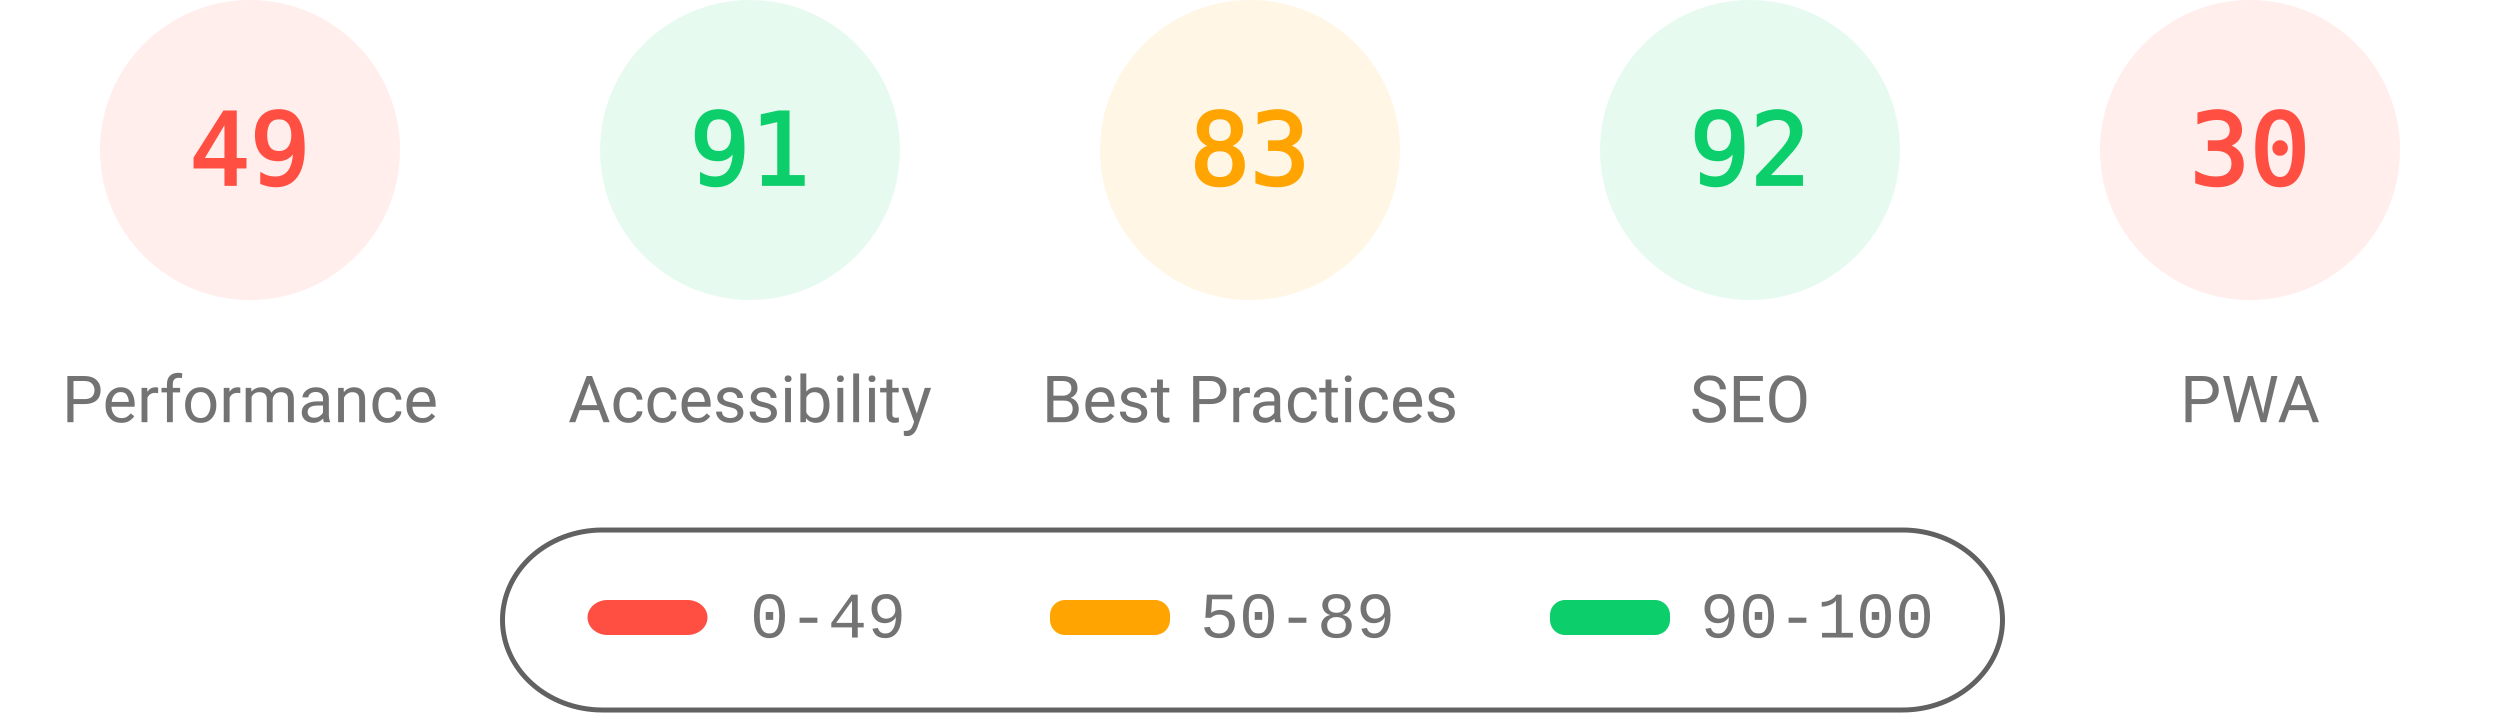
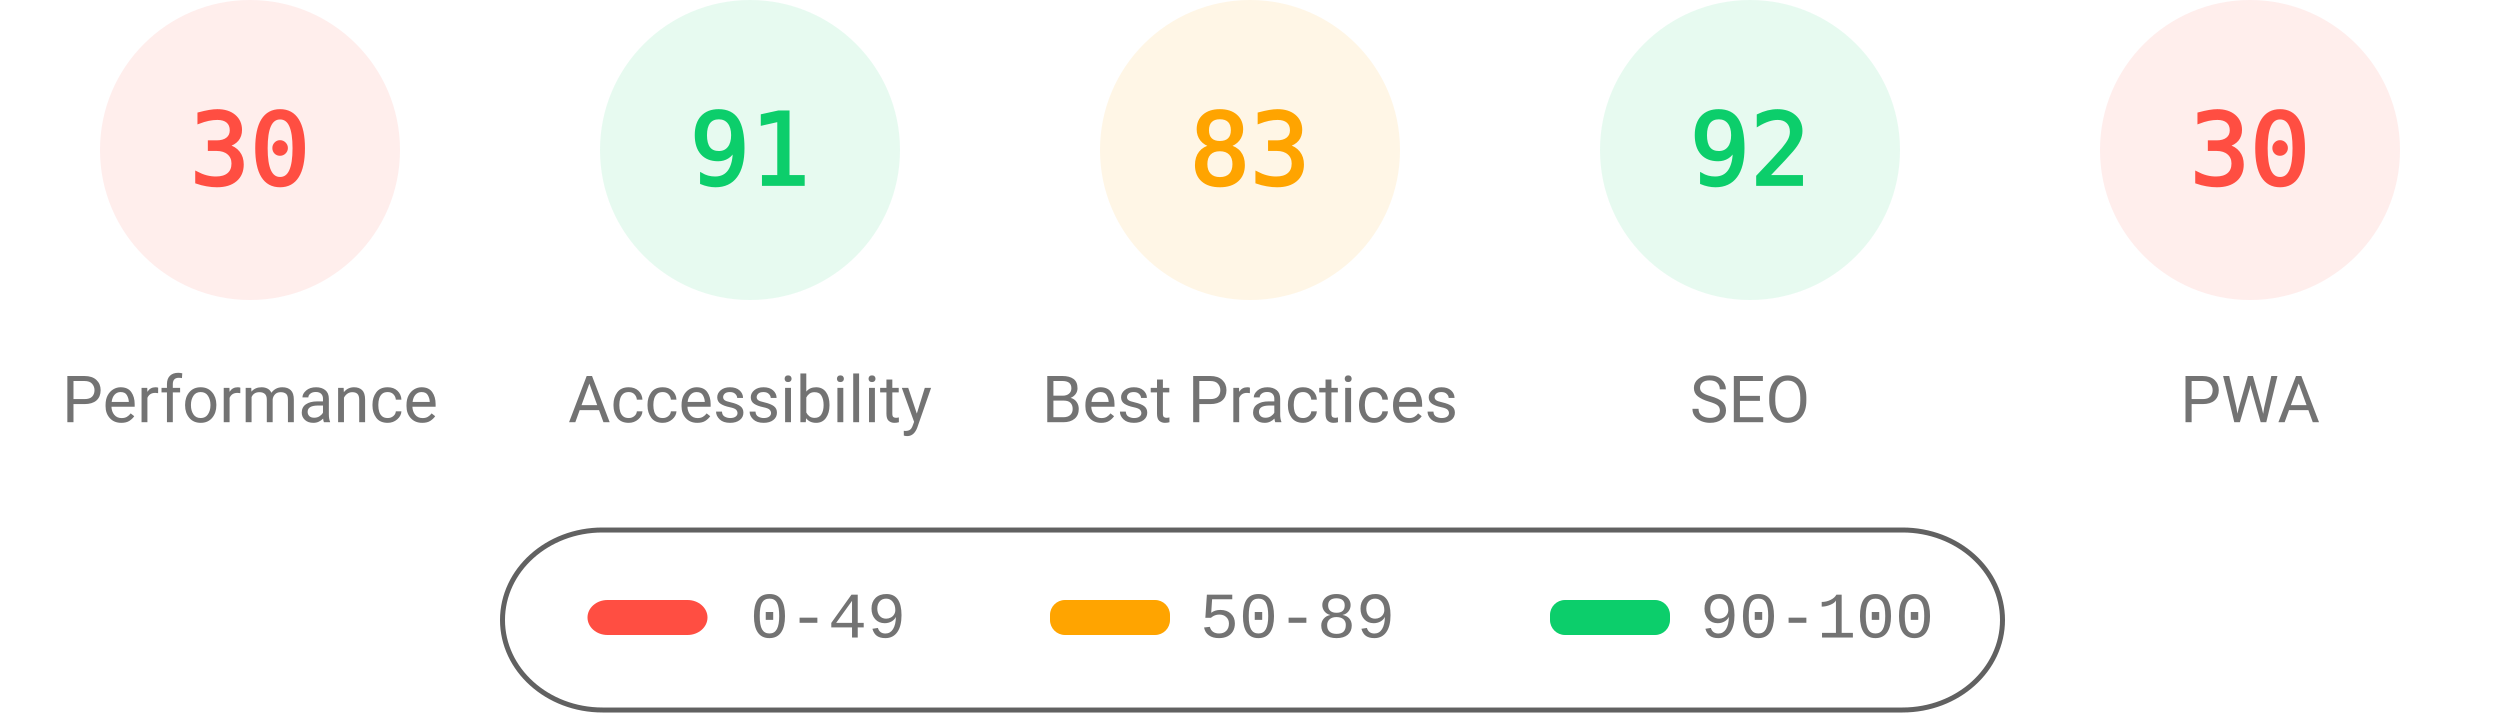
<svg xmlns="http://www.w3.org/2000/svg" fill="none" width="1000" height="285">
  <style>.gauge-base{opacity:.1}.gauge-arc{fill:none;animation-delay:250ms;stroke-linecap:round;transform:rotate(-90deg);transform-origin:100px 60px;animation:load-gauge 1s ease forwards}.guage-text{font-size:40px;font-family:monospace;text-align:center}.guage-red{color:#ff4e42;fill:#ff4e42;stroke:#ff4e42}.guage-orange{color:#ffa400;fill:#ffa400;stroke:#ffa400}.guage-green{color:#0cce6b;fill:#0cce6b;stroke:#0cce6b}.guage-undefined{color:#5c5c5c;fill:#5c5c5c;stroke:#5c5c5c}.guage-title{color:#737373;fill:#737373;stroke:none;font-size:26px;line-height:26px;font-family:Roboto,Halvetica,Arial,sans-serif}@keyframes load-gauge{from{stroke-dasharray:0 352.858}}</style>
  <svg class="guage-div guage-perf guage-red" viewBox="0 0 200 200" width="200" height="200">
    <circle class="gauge-base" r="56" cx="100" cy="60" stroke-width="8" />
-     <circle class="gauge-arc guage-arc-1" r="56" cx="100" cy="60" stroke-width="8" style="stroke-dasharray:172.41,351.858" />
-     <text class="guage-text" x="100" y="60" alignment-baseline="central" dominant-baseline="central" text-anchor="middle">49</text>
+     <circle class="gauge-arc guage-arc-1" r="56" cx="100" cy="60" stroke-width="8" style="stroke-dasharray:105.557,351.858" />
+     <text class="guage-text" x="100" y="60" alignment-baseline="central" dominant-baseline="central" text-anchor="middle">30</text>
    <text class="guage-title" x="100" y="160" alignment-baseline="central" dominant-baseline="central" text-anchor="middle">Performance</text>
  </svg>
  <svg class="guage-div guage-acc guage-green" viewBox="0 0 200 200" width="200" height="200" x="200">
    <circle class="gauge-base" r="56" cx="100" cy="60" stroke-width="8" />
    <circle class="gauge-arc guage-arc-2" r="56" cx="100" cy="60" stroke-width="8" style="stroke-dasharray:320.191,351.858" />
    <text class="guage-text" x="100" y="60" alignment-baseline="central" dominant-baseline="central" text-anchor="middle">91</text>
    <text class="guage-title" x="100" y="160" alignment-baseline="central" dominant-baseline="central" text-anchor="middle">Accessibility</text>
  </svg>
  <svg class="guage-div guage-best guage-orange" viewBox="0 0 200 200" width="200" height="200" x="400">
    <circle class="gauge-base" r="56" cx="100" cy="60" stroke-width="8" />
    <circle class="gauge-arc guage-arc-3" r="56" cx="100" cy="60" stroke-width="8" style="stroke-dasharray:292.042,351.858" />
    <text class="guage-text" x="100" y="60" alignment-baseline="central" dominant-baseline="central" text-anchor="middle">83</text>
    <text class="guage-title" x="100" y="160" alignment-baseline="central" dominant-baseline="central" text-anchor="middle">Best Practices</text>
  </svg>
  <svg class="guage-div guage-seo guage-green" viewBox="0 0 200 200" width="200" height="200" x="600">
    <circle class="gauge-base" r="56" cx="100" cy="60" stroke-width="8" />
    <circle class="gauge-arc guage-arc-4" r="56" cx="100" cy="60" stroke-width="8" style="stroke-dasharray:323.709,351.858" />
    <text class="guage-text" x="100" y="60" alignment-baseline="central" dominant-baseline="central" text-anchor="middle">92</text>
    <text class="guage-title" x="100" y="160" alignment-baseline="central" dominant-baseline="central" text-anchor="middle">SEO</text>
  </svg>
  <svg class="guage-div guage-pwa guage-red" viewBox="0 0 200 200" width="200" height="200" x="800">
    <circle class="gauge-base" r="56" cx="100" cy="60" stroke-width="8" />
    <circle class="gauge-arc guage-arc-4" r="56" cx="100" cy="60" stroke-width="8" style="stroke-dasharray:105.557,351.858" />
    <text class="guage-text" x="100" y="60" alignment-baseline="central" dominant-baseline="central" text-anchor="middle">30</text>
    <text class="guage-title" x="100" y="160" alignment-baseline="central" dominant-baseline="central" text-anchor="middle">PWA</text>
  </svg>
  <svg width="604" height="76" x="200" y="210">
    <path fill="none" id="canvas_background" d="M-1-1h604v80H-1z" />
    <rect fill-opacity="0" stroke="#616161" stroke-width="2" rx="40" id="svg_2" height="72" width="600" y="2" x="1" fill="#000" />
    <rect stroke="#000" rx="8" id="svg_3" height="14" width="48" y="30" x="35" stroke-opacity="null" stroke-width="0" fill="#ff4e42" />
    <rect stroke="#000" rx="6" id="svg_4" height="14" width="48" y="30" x="220" stroke-opacity="null" stroke-width="0" fill="#ffa400" />
    <rect stroke="#000" rx="6" id="svg_5" height="14" width="48" y="30" x="420" stroke-opacity="null" stroke-width="0" fill="#0cce6b" />
    <text xml:space="preserve" text-anchor="start" font-family="'Courier New', Courier, monospace" font-size="26" id="svg_6" y="45" x="100" stroke-opacity="null" stroke-width="0" stroke="#000" fill="#737373">0-49</text>
    <text xml:space="preserve" text-anchor="start" font-family="'Courier New', Courier, monospace" font-size="26" id="svg_7" y="45" x="280" stroke-opacity="null" stroke-width="0" stroke="#000" fill="#737373">50-89</text>
    <text xml:space="preserve" text-anchor="start" font-family="'Courier New', Courier, monospace" font-size="26" id="svg_8" y="45" x="480" stroke-opacity="null" stroke-width="0" stroke="#000" fill="#737373">90-100</text>
  </svg>
</svg>
